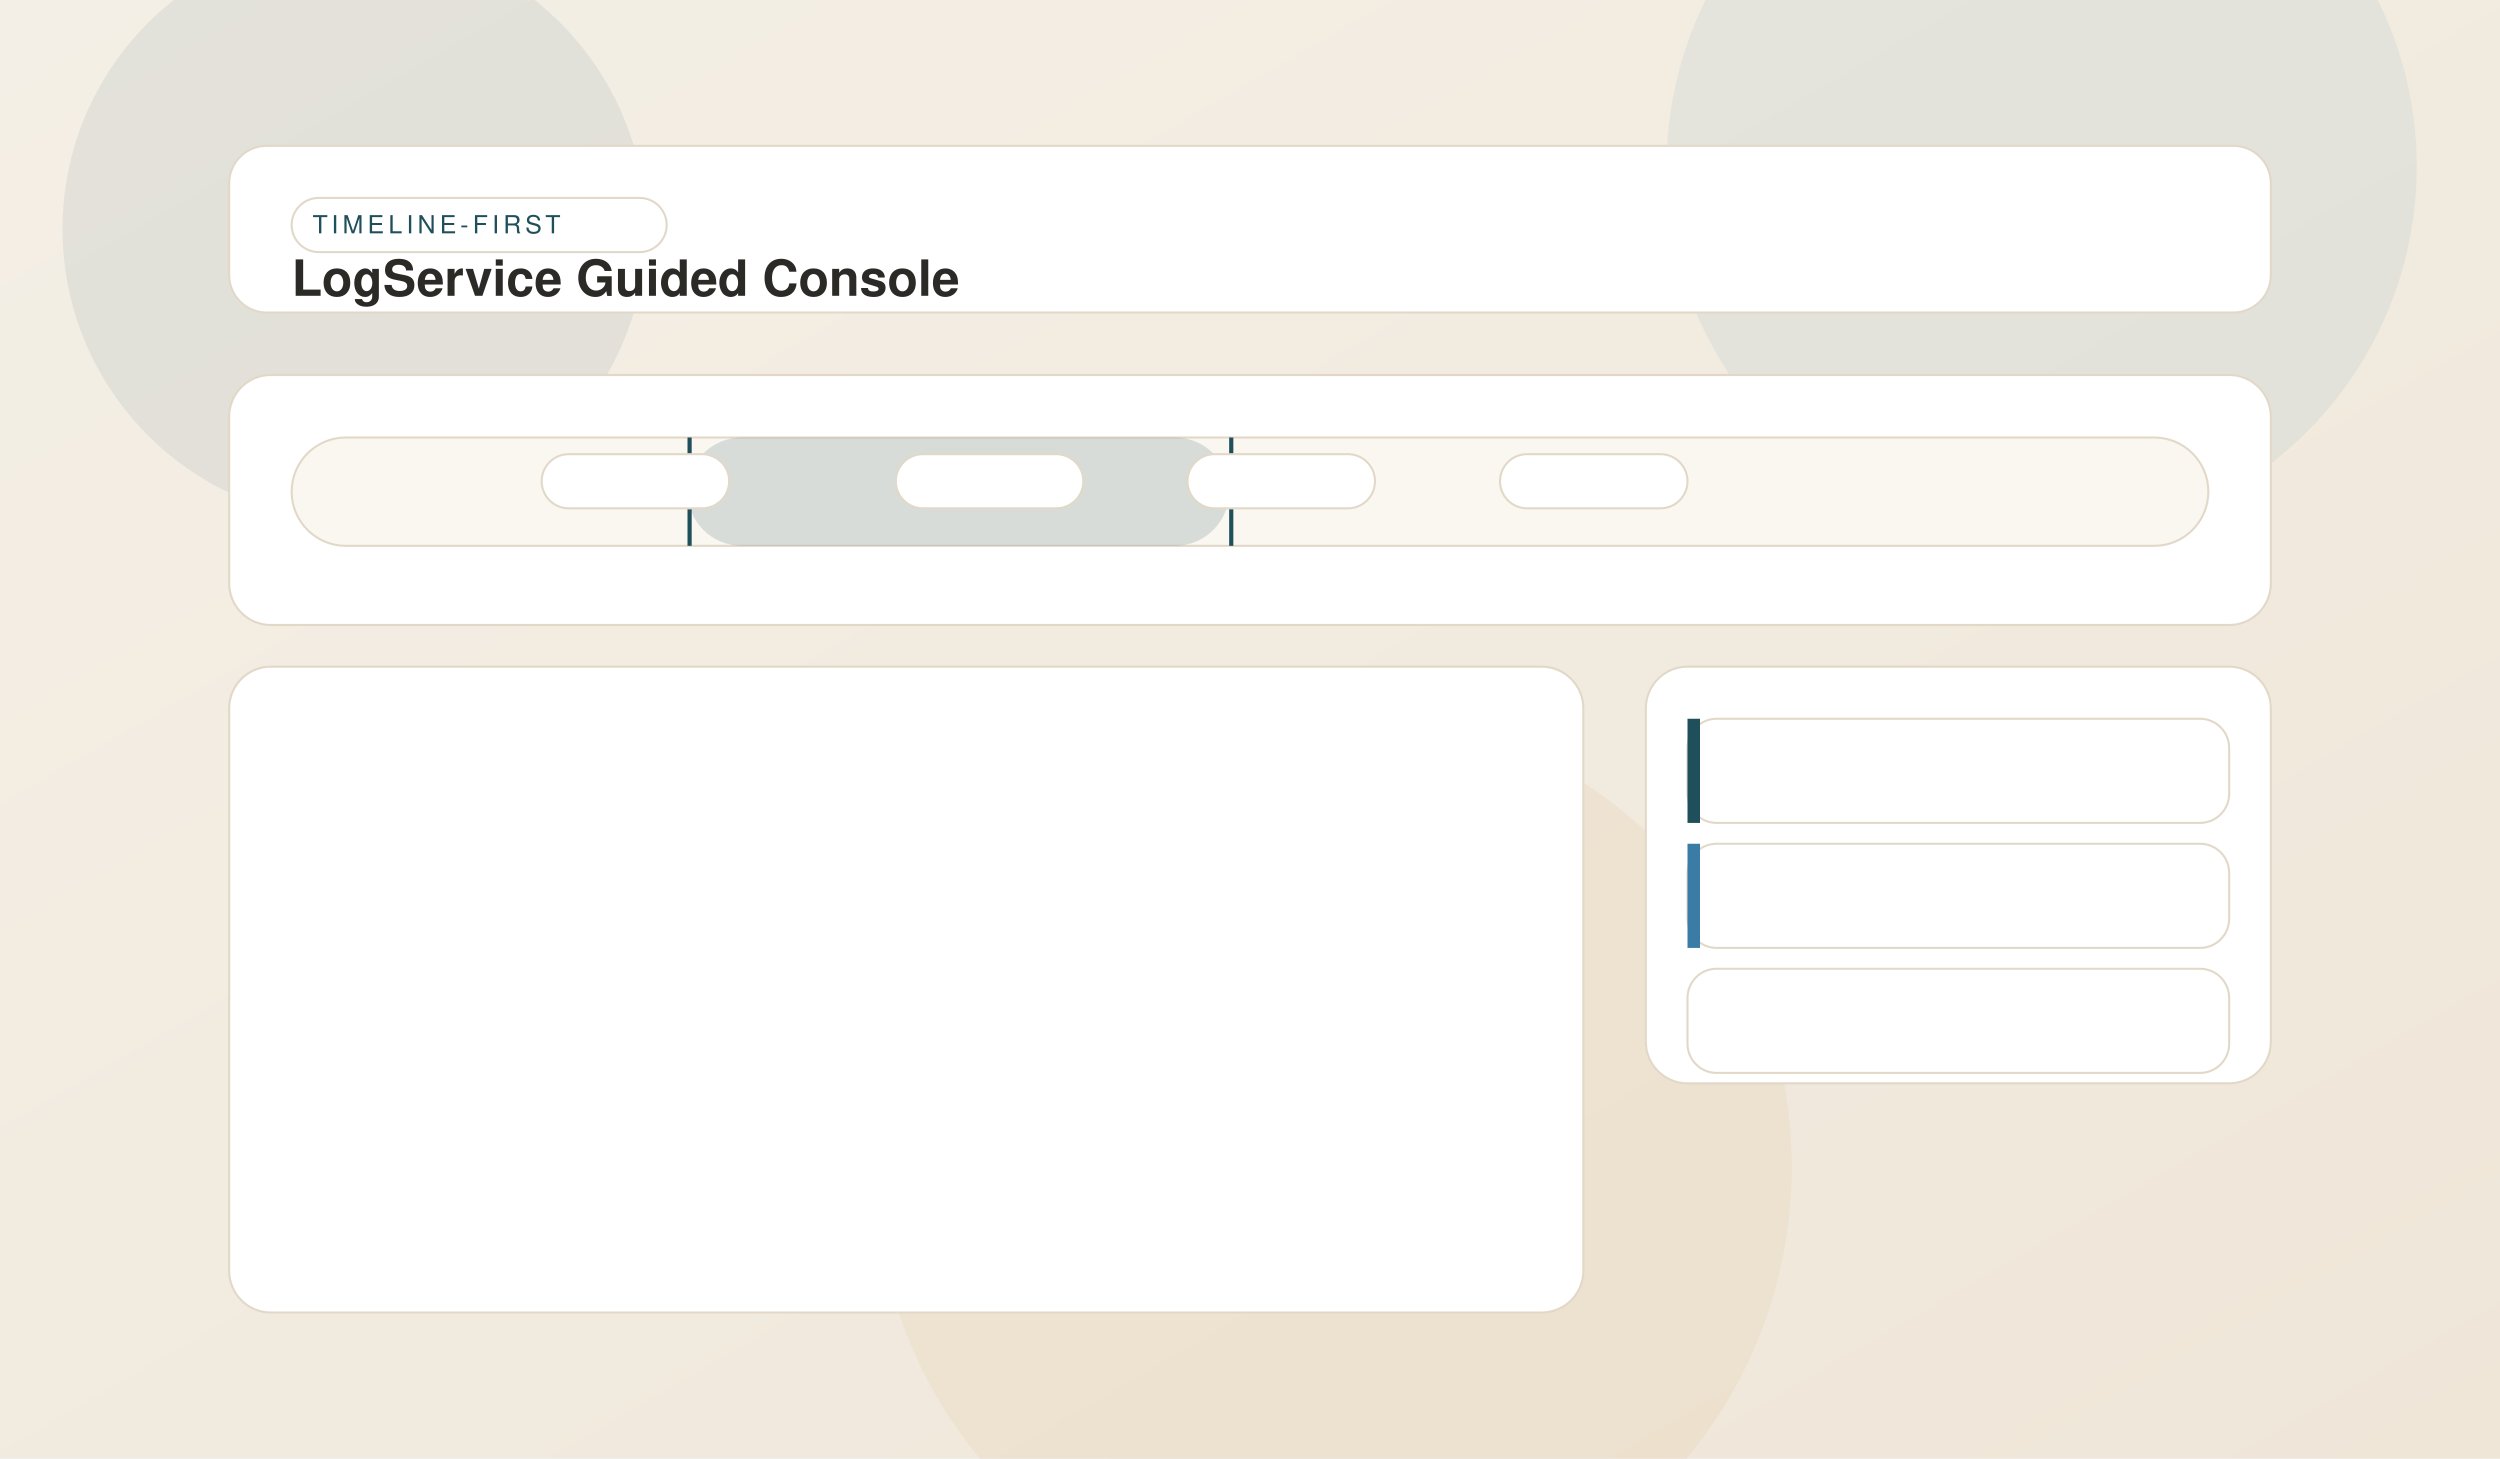
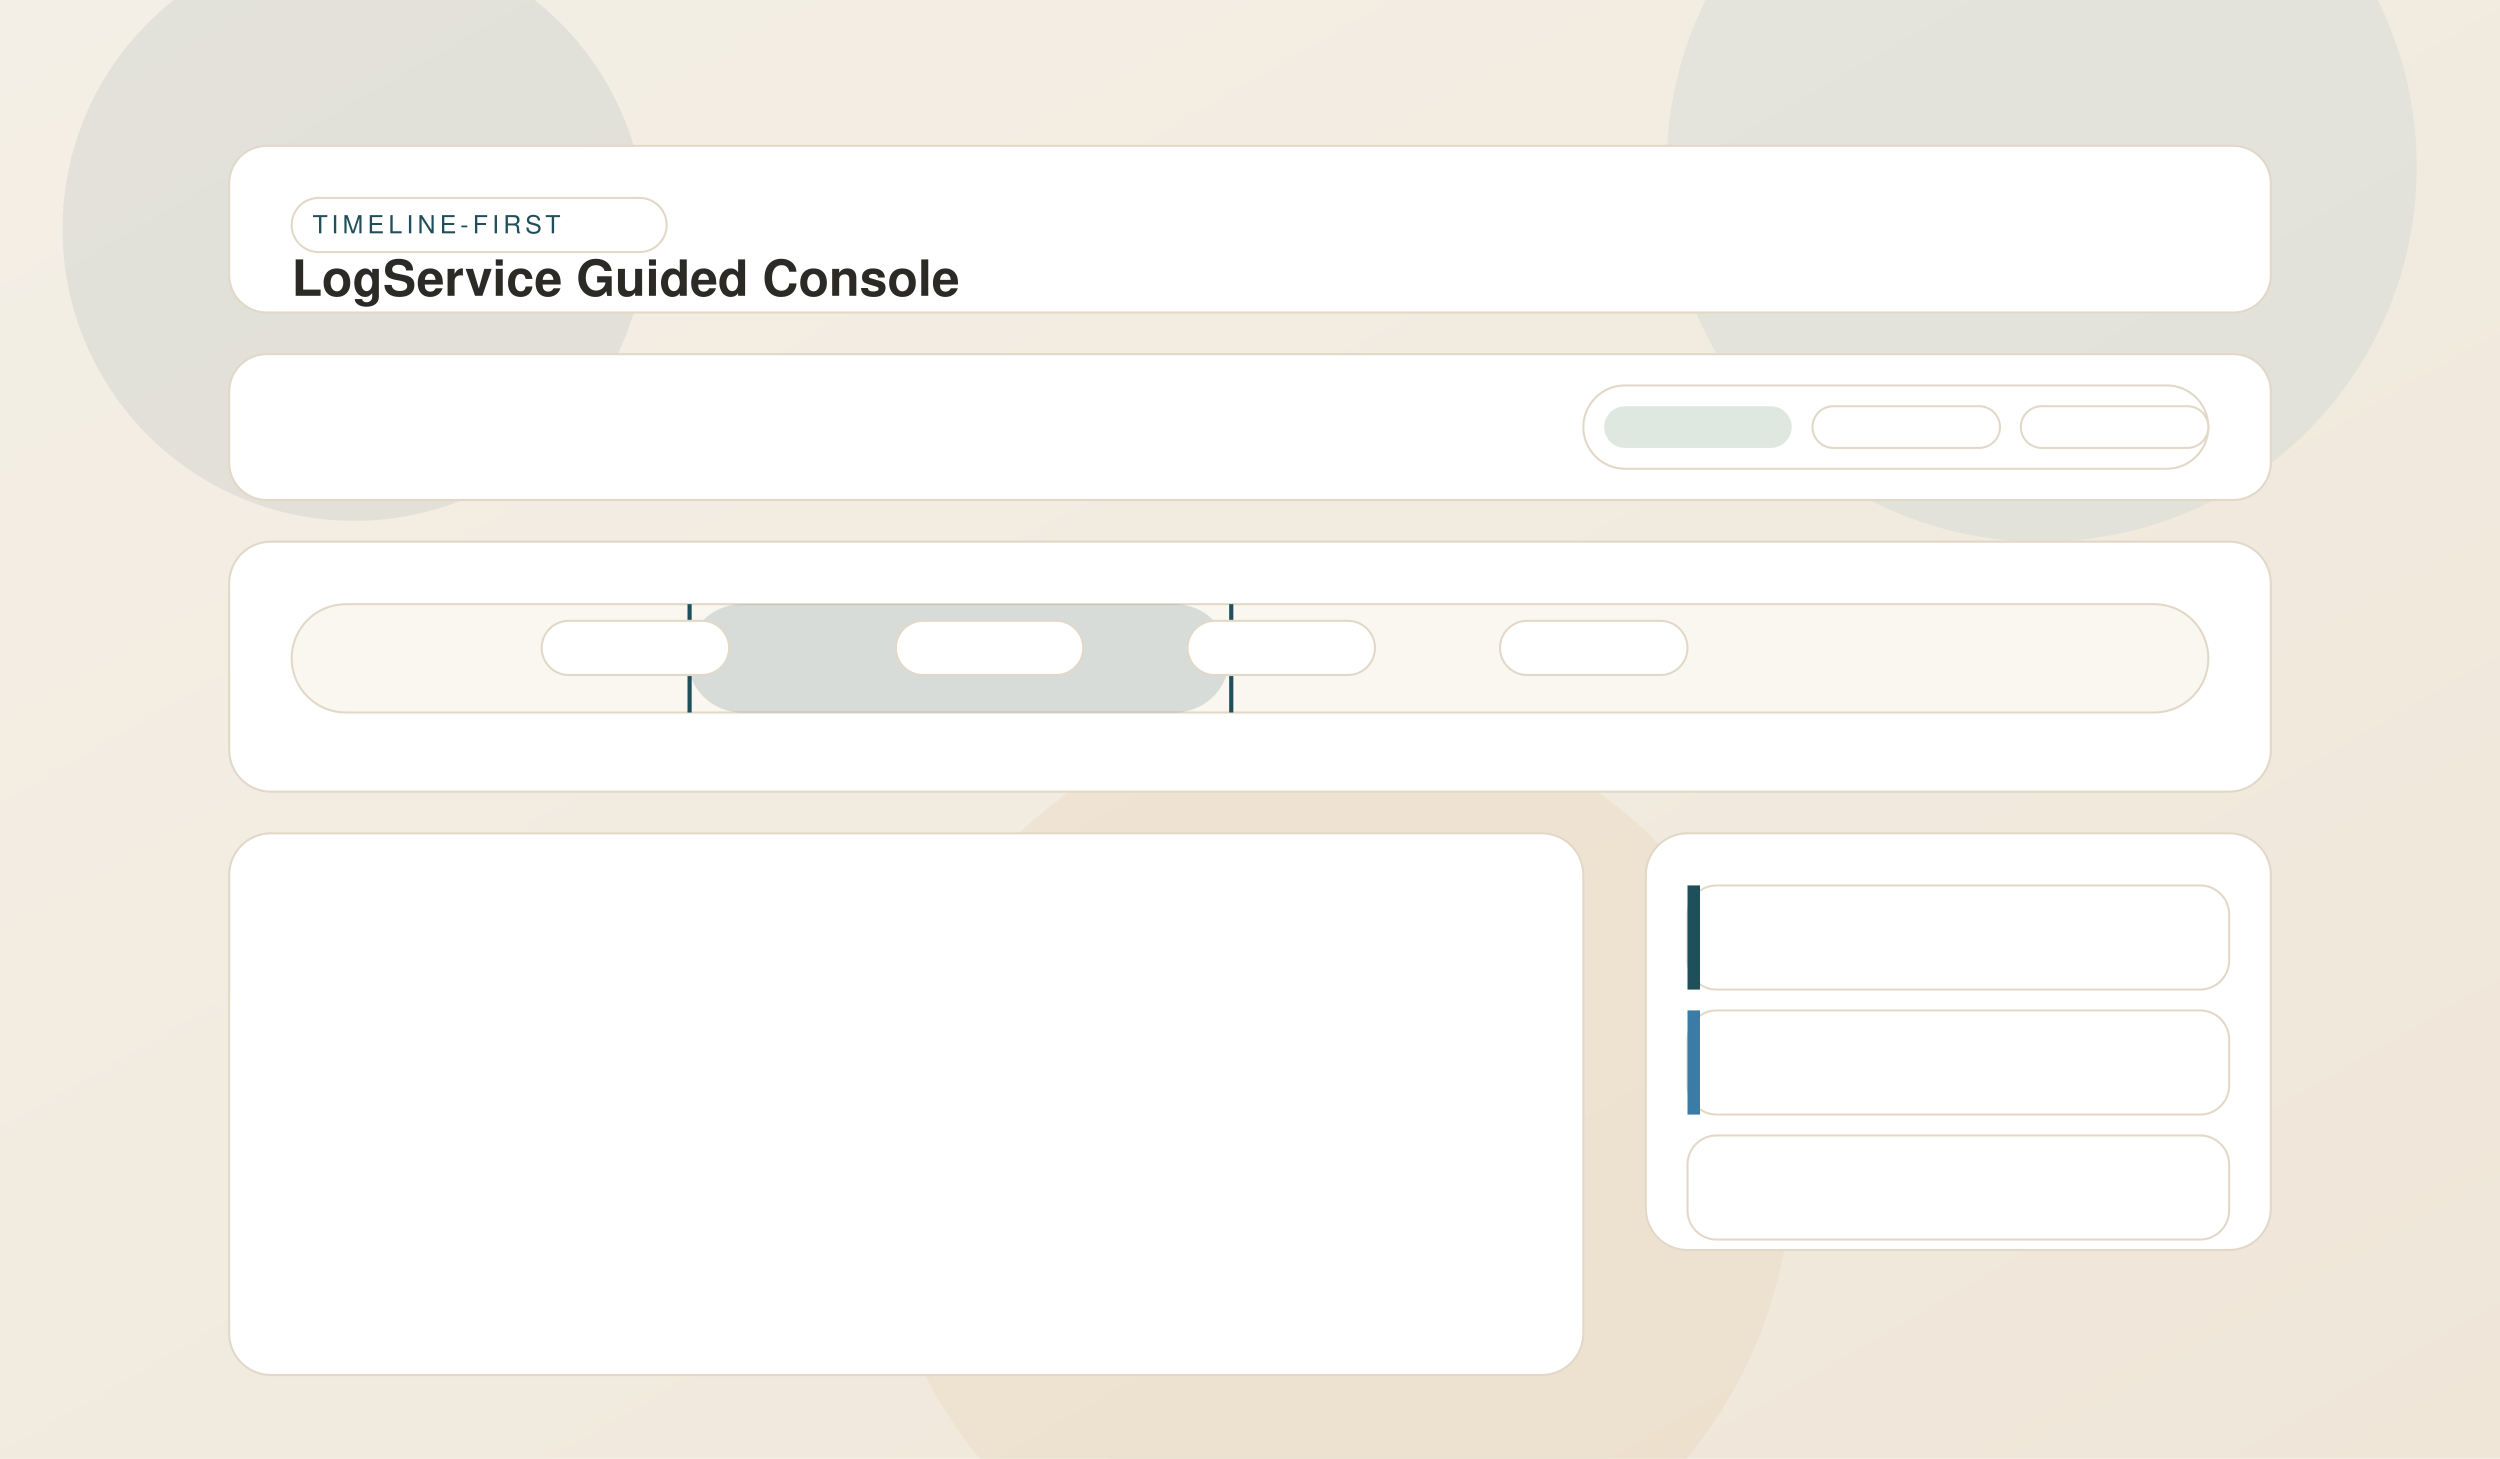
<svg xmlns="http://www.w3.org/2000/svg" width="1200" height="700" viewBox="0 0 1200 700" fill="none">
  <defs>
    <linearGradient id="bg" x1="0" y1="0" x2="1" y2="1">
      <stop offset="0%" stop-color="#f4efe6" />
      <stop offset="100%" stop-color="#efe6d8" />
    </linearGradient>
  </defs>
  <rect width="1200" height="700" fill="url(#bg)" />
  <circle cx="170" cy="110" r="140" fill="#1f4f5a" opacity="0.08" />
  <circle cx="980" cy="80" r="180" fill="#3a7ca5" opacity="0.08" />
  <circle cx="640" cy="560" r="220" fill="#c68e40" opacity="0.08" />
  <rect x="110" y="70" width="980" height="80" rx="18" fill="#ffffff" stroke="#e2d8c8" />
  <rect x="140" y="95" width="180" height="26" rx="13" fill="#ffffff" stroke="#e2d8c8" />
  <text x="150" y="112" fill="#1f4f5a" font-family="Helvetica, Arial, sans-serif" font-size="12" letter-spacing="2">TIMELINE-FIRST</text>
  <text x="140" y="142" fill="#2b2a27" font-family="Helvetica, Arial, sans-serif" font-size="24" font-weight="600">LogService Guided Console</text>
-   <rect x="110" y="180" width="980" height="120" rx="20" fill="#ffffff" stroke="#e2d8c8" />
-   <rect x="140" y="210" width="920" height="52" rx="26" fill="#faf7f1" stroke="#e2d8c8" />
-   <rect x="330" y="210" width="260" height="52" rx="26" fill="#1f4f5a" opacity="0.16" />
-   <rect x="330" y="210" width="2" height="52" fill="#1f4f5a" />
-   <rect x="590" y="210" width="2" height="52" fill="#1f4f5a" />
-   <rect x="260" y="218" width="90" height="26" rx="13" fill="#ffffff" stroke="#e2d8c8" />
-   <rect x="430" y="218" width="90" height="26" rx="13" fill="#ffffff" stroke="#e2d8c8" />
-   <rect x="570" y="218" width="90" height="26" rx="13" fill="#ffffff" stroke="#e2d8c8" />
-   <rect x="720" y="218" width="90" height="26" rx="13" fill="#ffffff" stroke="#e2d8c8" />
-   <rect x="110" y="320" width="650" height="310" rx="20" fill="#ffffff" stroke="#e2d8c8" />
-   <rect x="790" y="320" width="300" height="200" rx="20" fill="#ffffff" stroke="#e2d8c8" />
-   <rect x="810" y="345" width="260" height="50" rx="14" fill="#ffffff" stroke="#e2d8c8" />
-   <rect x="810" y="405" width="260" height="50" rx="14" fill="#ffffff" stroke="#e2d8c8" />
-   <rect x="810" y="465" width="260" height="50" rx="14" fill="#ffffff" stroke="#e2d8c8" />
-   <rect x="810" y="345" width="6" height="50" fill="#1f4f5a" />
-   <rect x="810" y="405" width="6" height="50" fill="#3a7ca5" />
+   <rect x="110" y="170" width="980" height="70" rx="18" fill="#ffffff" stroke="#e2d8c8" />
+   <rect x="760" y="185" width="300" height="40" rx="20" fill="#ffffff" stroke="#e2d8c8" />
+   <rect x="770" y="195" width="90" height="20" rx="10" fill="#dfe7e1" />
+   <rect x="870" y="195" width="90" height="20" rx="10" fill="#ffffff" stroke="#e2d8c8" />
+   <rect x="970" y="195" width="90" height="20" rx="10" fill="#ffffff" stroke="#e2d8c8" />
+   <rect x="110" y="260" width="980" height="120" rx="20" fill="#ffffff" stroke="#e2d8c8" />
+   <rect x="140" y="290" width="920" height="52" rx="26" fill="#faf7f1" stroke="#e2d8c8" />
+   <rect x="330" y="290" width="260" height="52" rx="26" fill="#1f4f5a" opacity="0.16" />
+   <rect x="330" y="290" width="2" height="52" fill="#1f4f5a" />
+   <rect x="590" y="290" width="2" height="52" fill="#1f4f5a" />
+   <rect x="260" y="298" width="90" height="26" rx="13" fill="#ffffff" stroke="#e2d8c8" />
+   <rect x="430" y="298" width="90" height="26" rx="13" fill="#ffffff" stroke="#e2d8c8" />
+   <rect x="570" y="298" width="90" height="26" rx="13" fill="#ffffff" stroke="#e2d8c8" />
+   <rect x="720" y="298" width="90" height="26" rx="13" fill="#ffffff" stroke="#e2d8c8" />
+   <rect x="110" y="400" width="650" height="260" rx="20" fill="#ffffff" stroke="#e2d8c8" />
+   <rect x="790" y="400" width="300" height="200" rx="20" fill="#ffffff" stroke="#e2d8c8" />
+   <rect x="810" y="425" width="260" height="50" rx="14" fill="#ffffff" stroke="#e2d8c8" />
+   <rect x="810" y="485" width="260" height="50" rx="14" fill="#ffffff" stroke="#e2d8c8" />
+   <rect x="810" y="545" width="260" height="50" rx="14" fill="#ffffff" stroke="#e2d8c8" />
+   <rect x="810" y="425" width="6" height="50" fill="#1f4f5a" />
+   <rect x="810" y="485" width="6" height="50" fill="#3a7ca5" />
</svg>
